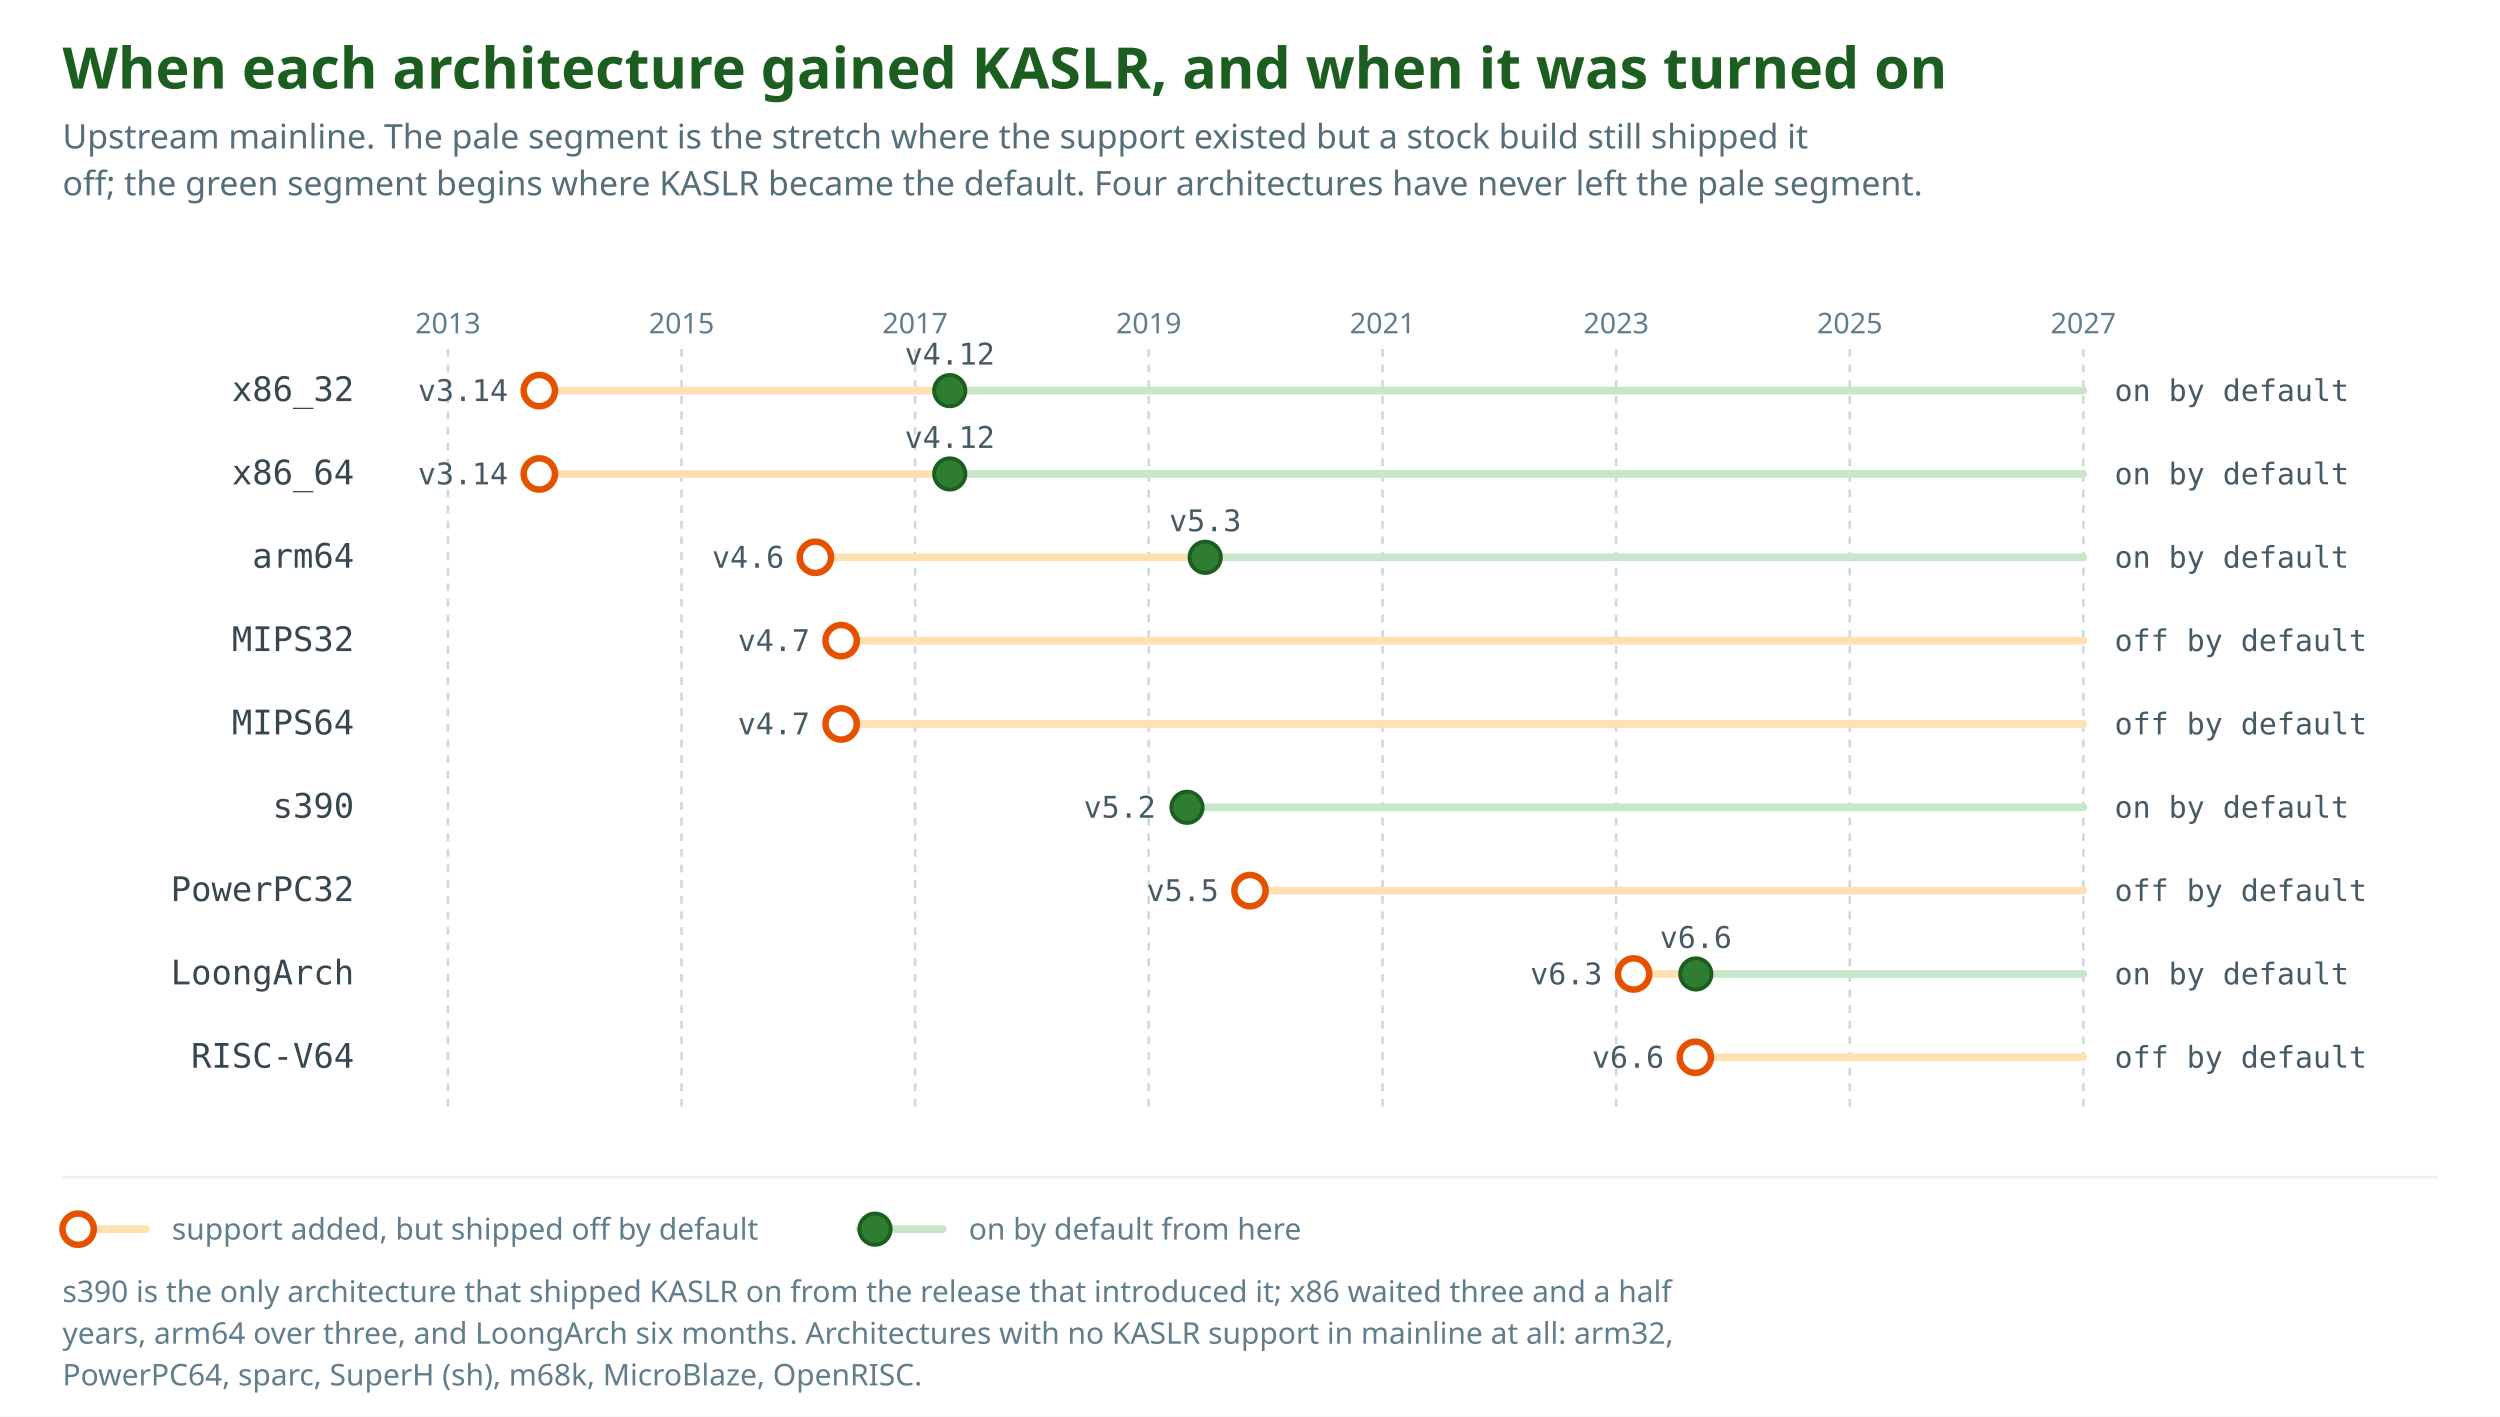
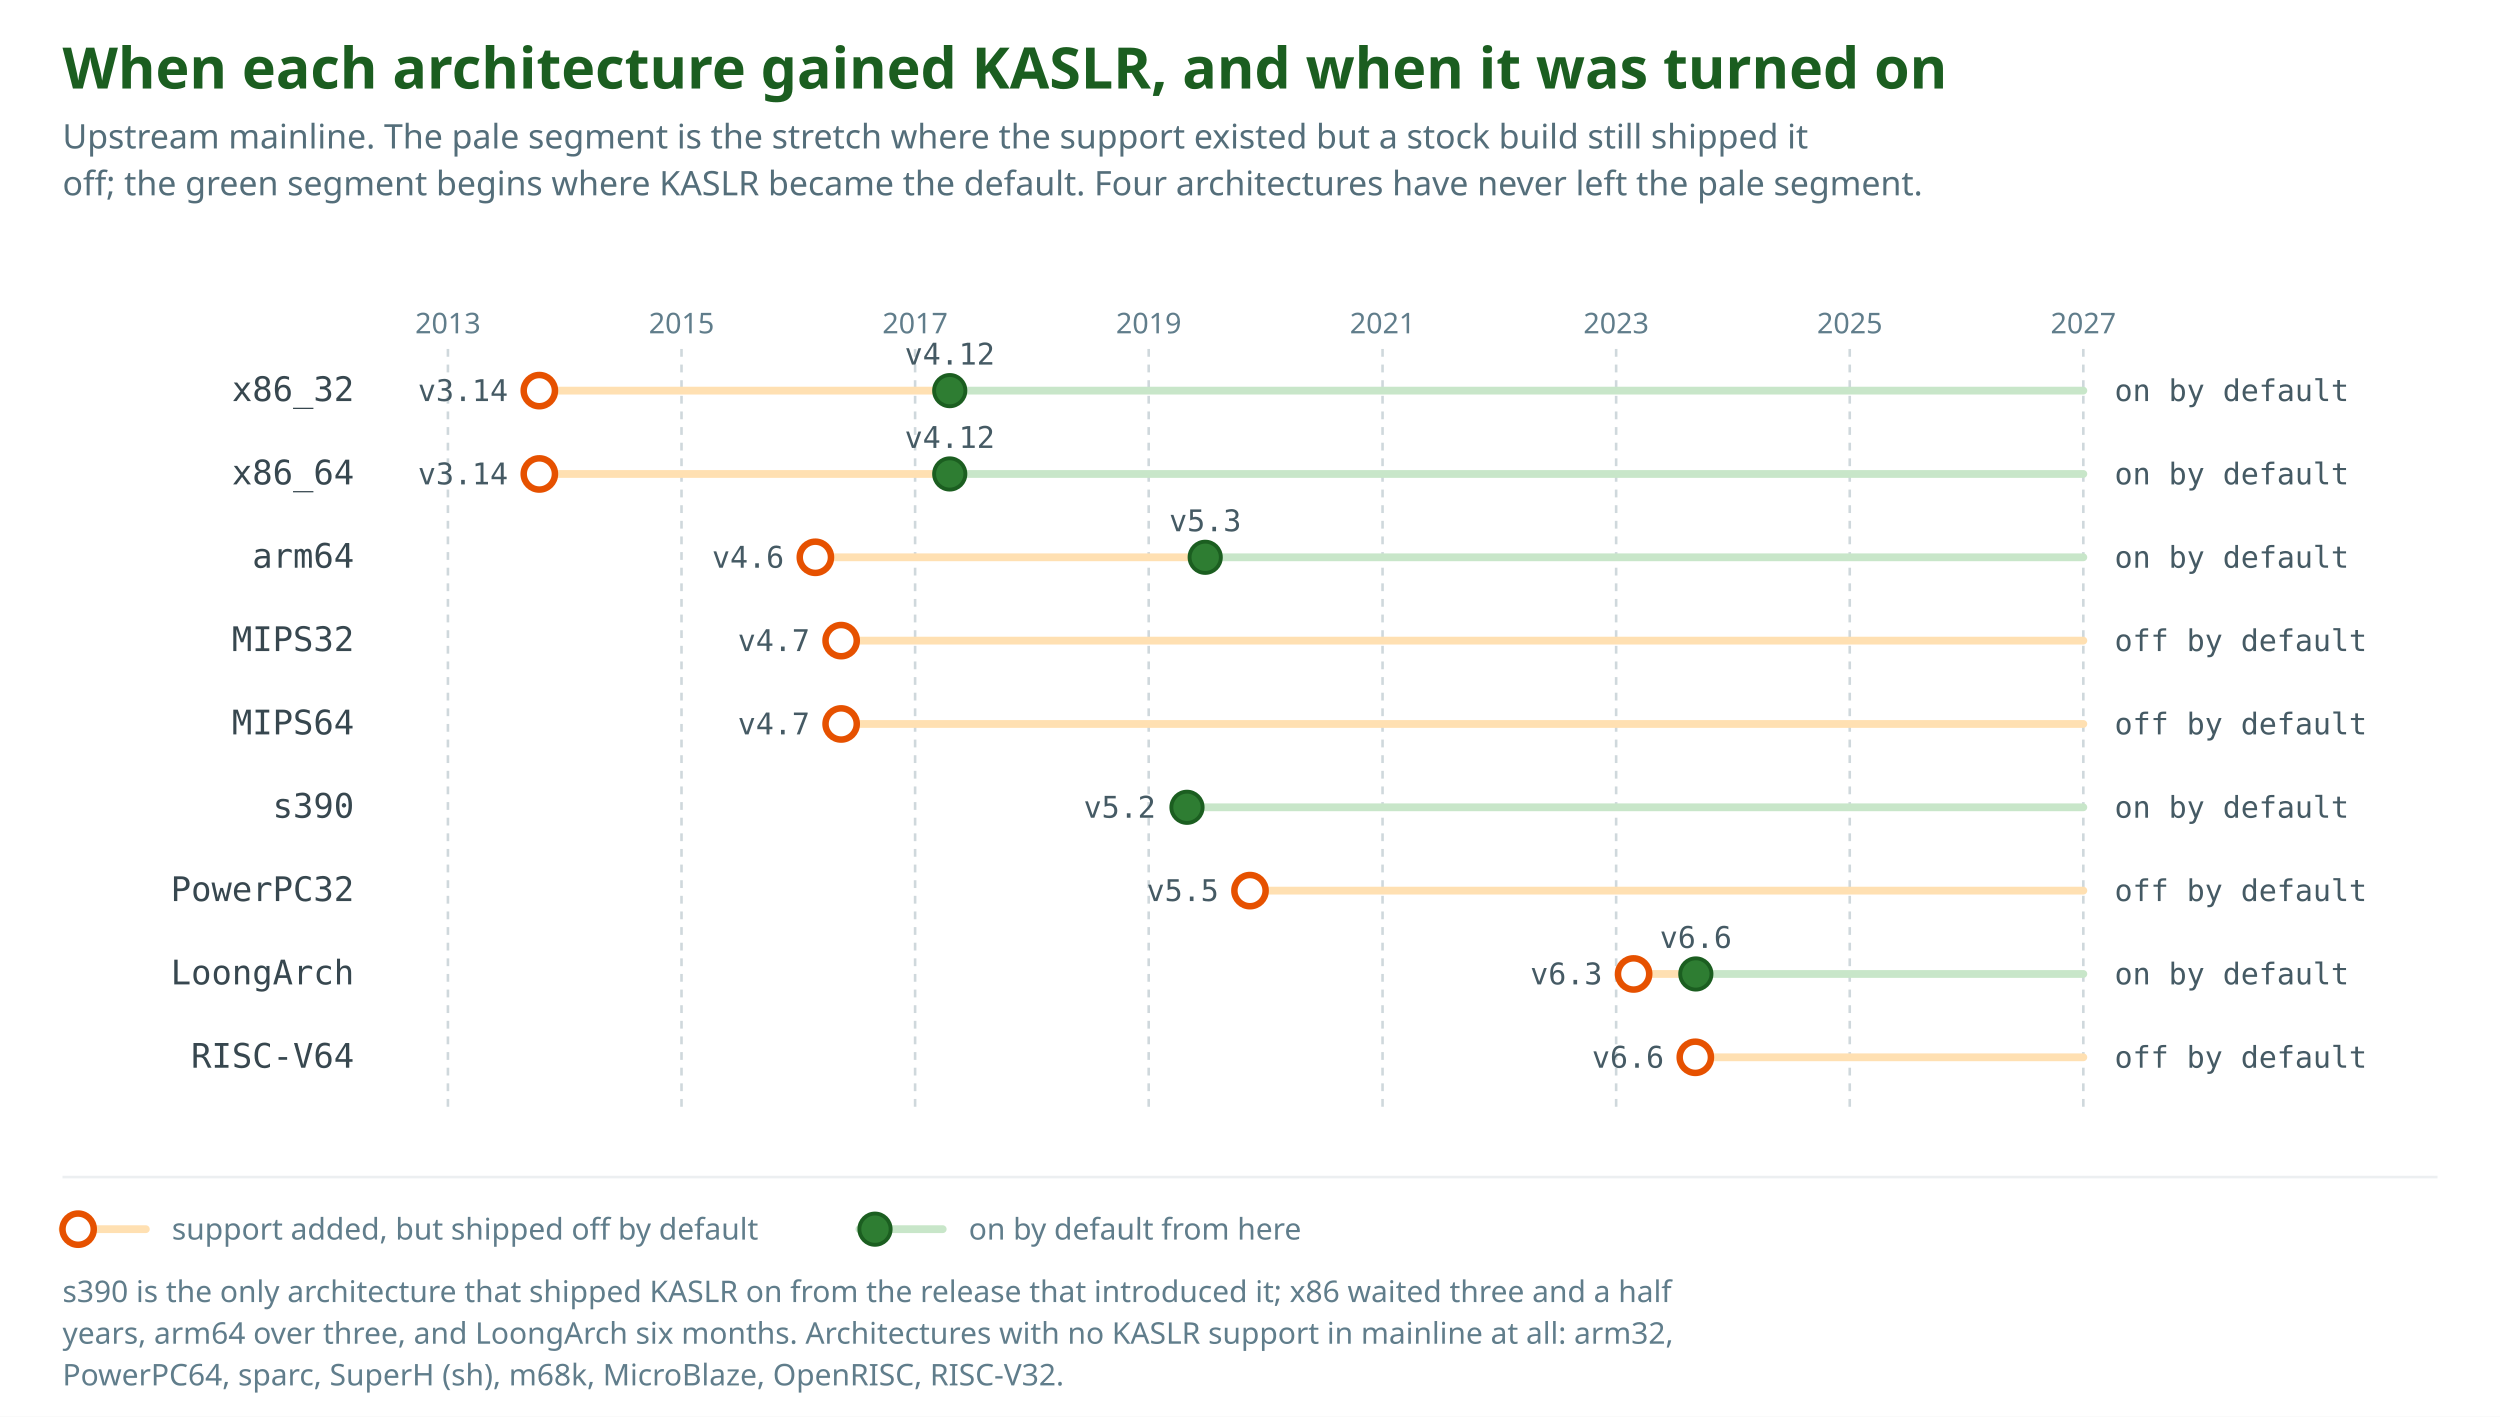
<svg xmlns="http://www.w3.org/2000/svg" width="960" height="544" viewBox="0 0 960 544" font-family="sans-serif">
  <style>
      .title { font-size: 22px; font-weight: 700; fill: #1b5e20; }
      .sub   { font-size: 13px; fill: #546e7a; }
      .arch  { font-family: monospace; font-size: 13px; fill: #37474f; }
      .val   { font-family: monospace; font-size: 11.5px; fill: #455a64; }
      .note  { font-size: 11.5px; fill: #607d8b; }
      .axis  { font-size: 11px; fill: #607d8b; }
      .guide { stroke: #cfd8dc; stroke-width: 1; stroke-dasharray: 3 3; }
  </style>
  <rect width="960" height="544" fill="#ffffff" />
  <text class="title" x="24" y="34">When each architecture gained KASLR, and when it was turned on</text>
  <text class="sub" x="24" y="57">Upstream mainline. The pale segment is the stretch where the support existed but a stock build still shipped it</text>
  <text class="sub" x="24" y="75">off; the green segment begins where KASLR became the default. Four architectures have never left the pale segment.</text>
  <line class="guide" x1="172.0" y1="134" x2="172.0" y2="426" />
  <text class="axis" x="172.0" y="128" text-anchor="middle">2013</text>
  <line class="guide" x1="261.7" y1="134" x2="261.7" y2="426" />
  <text class="axis" x="261.7" y="128" text-anchor="middle">2015</text>
  <line class="guide" x1="351.4" y1="134" x2="351.4" y2="426" />
  <text class="axis" x="351.4" y="128" text-anchor="middle">2017</text>
  <line class="guide" x1="441.1" y1="134" x2="441.1" y2="426" />
  <text class="axis" x="441.1" y="128" text-anchor="middle">2019</text>
  <line class="guide" x1="530.9" y1="134" x2="530.9" y2="426" />
  <text class="axis" x="530.9" y="128" text-anchor="middle">2021</text>
  <line class="guide" x1="620.6" y1="134" x2="620.6" y2="426" />
  <text class="axis" x="620.6" y="128" text-anchor="middle">2023</text>
  <line class="guide" x1="710.3" y1="134" x2="710.3" y2="426" />
  <text class="axis" x="710.3" y="128" text-anchor="middle">2025</text>
  <line class="guide" x1="800.0" y1="134" x2="800.0" y2="426" />
  <text class="axis" x="800.0" y="128" text-anchor="middle">2027</text>
  <text class="arch" x="136" y="154" text-anchor="end">x86_32</text>
  <text class="val" x="195.1" y="154" text-anchor="end">v3.14</text>
  <line x1="207.1" y1="150" x2="364.7" y2="150" stroke="#ffe0b2" stroke-width="3" stroke-linecap="round" />
  <circle cx="207.1" cy="150" r="6" fill="#ffffff" stroke="#e65100" stroke-width="2.5" />
  <text class="val" x="364.7" y="140" text-anchor="middle" fill="#2e7d32">v4.12</text>
  <line x1="364.7" y1="150" x2="800" y2="150" stroke="#c8e6c9" stroke-width="3" stroke-linecap="round" />
  <circle cx="364.7" cy="150" r="6" fill="#2e7d32" stroke="#1b5e20" stroke-width="1.5" />
  <text class="val" x="812" y="154" fill="#455a64">on by default</text>
  <text class="arch" x="136" y="186" text-anchor="end">x86_64</text>
  <text class="val" x="195.1" y="186" text-anchor="end">v3.14</text>
  <line x1="207.1" y1="182" x2="364.7" y2="182" stroke="#ffe0b2" stroke-width="3" stroke-linecap="round" />
  <circle cx="207.1" cy="182" r="6" fill="#ffffff" stroke="#e65100" stroke-width="2.5" />
  <text class="val" x="364.7" y="172" text-anchor="middle" fill="#2e7d32">v4.12</text>
  <line x1="364.7" y1="182" x2="800" y2="182" stroke="#c8e6c9" stroke-width="3" stroke-linecap="round" />
  <circle cx="364.7" cy="182" r="6" fill="#2e7d32" stroke="#1b5e20" stroke-width="1.5" />
  <text class="val" x="812" y="186" fill="#455a64">on by default</text>
  <text class="arch" x="136" y="218" text-anchor="end">arm64</text>
  <text class="val" x="301.1" y="218" text-anchor="end">v4.6</text>
  <line x1="313.1" y1="214" x2="462.8" y2="214" stroke="#ffe0b2" stroke-width="3" stroke-linecap="round" />
  <circle cx="313.1" cy="214" r="6" fill="#ffffff" stroke="#e65100" stroke-width="2.5" />
  <text class="val" x="462.8" y="204" text-anchor="middle" fill="#2e7d32">v5.3</text>
  <line x1="462.8" y1="214" x2="800" y2="214" stroke="#c8e6c9" stroke-width="3" stroke-linecap="round" />
  <circle cx="462.8" cy="214" r="6" fill="#2e7d32" stroke="#1b5e20" stroke-width="1.5" />
  <text class="val" x="812" y="218" fill="#455a64">on by default</text>
  <text class="arch" x="136" y="250" text-anchor="end">MIPS32</text>
  <text class="val" x="311.0" y="250" text-anchor="end">v4.7</text>
  <line x1="323.0" y1="246" x2="800" y2="246" stroke="#ffe0b2" stroke-width="3" stroke-linecap="round" />
  <circle cx="323.0" cy="246" r="6" fill="#ffffff" stroke="#e65100" stroke-width="2.5" />
  <text class="val" x="812" y="250" fill="#e65100">off by default</text>
  <text class="arch" x="136" y="282" text-anchor="end">MIPS64</text>
  <text class="val" x="311.0" y="282" text-anchor="end">v4.7</text>
  <line x1="323.0" y1="278" x2="800" y2="278" stroke="#ffe0b2" stroke-width="3" stroke-linecap="round" />
  <circle cx="323.0" cy="278" r="6" fill="#ffffff" stroke="#e65100" stroke-width="2.5" />
  <text class="val" x="812" y="282" fill="#e65100">off by default</text>
  <text class="arch" x="136" y="314" text-anchor="end">s390</text>
  <text class="val" x="443.8" y="314" text-anchor="end">v5.2</text>
  <line x1="455.8" y1="310" x2="800" y2="310" stroke="#c8e6c9" stroke-width="3" stroke-linecap="round" />
  <circle cx="455.8" cy="310" r="6" fill="#2e7d32" stroke="#1b5e20" stroke-width="1.5" />
  <text class="val" x="812" y="314" fill="#455a64">on by default</text>
  <text class="arch" x="136" y="346" text-anchor="end">PowerPC32</text>
  <text class="val" x="468.0" y="346" text-anchor="end">v5.5</text>
  <line x1="480.0" y1="342" x2="800" y2="342" stroke="#ffe0b2" stroke-width="3" stroke-linecap="round" />
  <circle cx="480.0" cy="342" r="6" fill="#ffffff" stroke="#e65100" stroke-width="2.5" />
  <text class="val" x="812" y="346" fill="#e65100">off by default</text>
  <text class="arch" x="136" y="378" text-anchor="end">LoongArch</text>
  <text class="val" x="615.3" y="378" text-anchor="end">v6.3</text>
  <line x1="627.3" y1="374" x2="651.2" y2="374" stroke="#ffe0b2" stroke-width="3" stroke-linecap="round" />
  <circle cx="627.3" cy="374" r="6" fill="#ffffff" stroke="#e65100" stroke-width="2.5" />
  <text class="val" x="651.2" y="364" text-anchor="middle" fill="#2e7d32">v6.6</text>
  <line x1="651.2" y1="374" x2="800" y2="374" stroke="#c8e6c9" stroke-width="3" stroke-linecap="round" />
  <circle cx="651.2" cy="374" r="6" fill="#2e7d32" stroke="#1b5e20" stroke-width="1.5" />
  <text class="val" x="812" y="378" fill="#455a64">on by default</text>
  <text class="arch" x="136" y="410" text-anchor="end">RISC-V64</text>
  <text class="val" x="639.0" y="410" text-anchor="end">v6.6</text>
  <line x1="651.0" y1="406" x2="800" y2="406" stroke="#ffe0b2" stroke-width="3" stroke-linecap="round" />
  <circle cx="651.0" cy="406" r="6" fill="#ffffff" stroke="#e65100" stroke-width="2.5" />
  <text class="val" x="812" y="410" fill="#e65100">off by default</text>
  <line x1="24" y1="452" x2="936" y2="452" stroke="#eceff1" stroke-width="1" />
  <line x1="24" y1="472" x2="56" y2="472" stroke="#ffe0b2" stroke-width="3" stroke-linecap="round" />
  <circle cx="30" cy="472" r="6" fill="#ffffff" stroke="#e65100" stroke-width="2.5" />
  <text class="note" x="66" y="476">support added, but shipped off by default</text>
  <line x1="330" y1="472" x2="362" y2="472" stroke="#c8e6c9" stroke-width="3" stroke-linecap="round" />
  <circle cx="336" cy="472" r="6" fill="#2e7d32" stroke="#1b5e20" stroke-width="1.5" />
  <text class="note" x="372" y="476">on by default from here</text>
  <text class="note" x="24" y="500">s390 is the only architecture that shipped KASLR on from the release that introduced it; x86 waited three and a half</text>
  <text class="note" x="24" y="516">years, arm64 over three, and LoongArch six months. Architectures with no KASLR support in mainline at all: arm32,</text>
-   <text class="note" x="24" y="532">PowerPC64, sparc, SuperH (sh), m68k, MicroBlaze, OpenRISC.</text>
+   <text class="note" x="24" y="532">PowerPC64, sparc, SuperH (sh), m68k, MicroBlaze, OpenRISC, RISC-V32.</text>
</svg>
